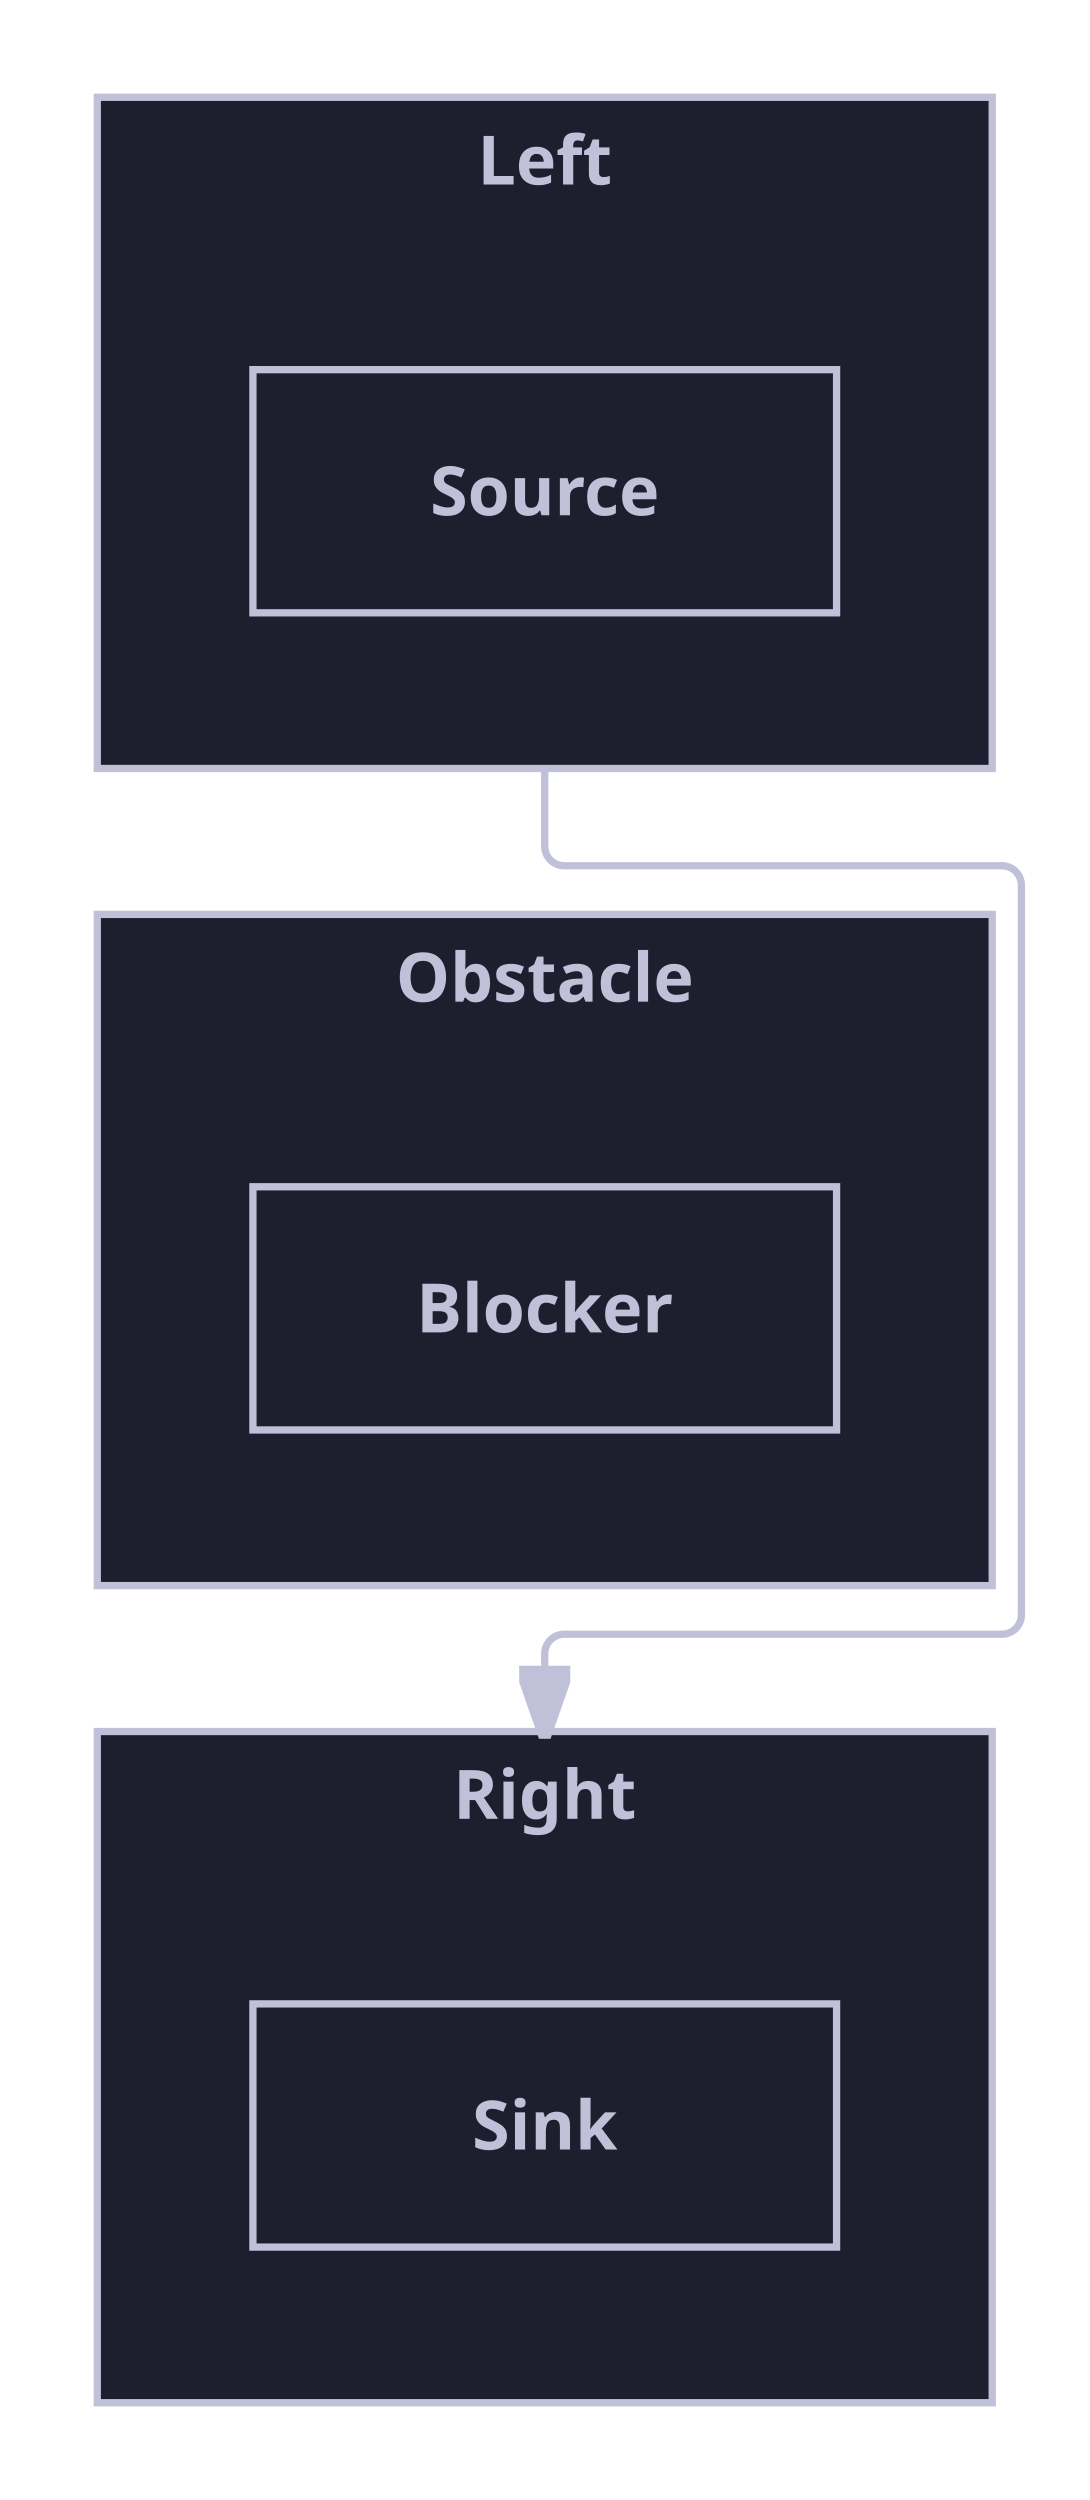
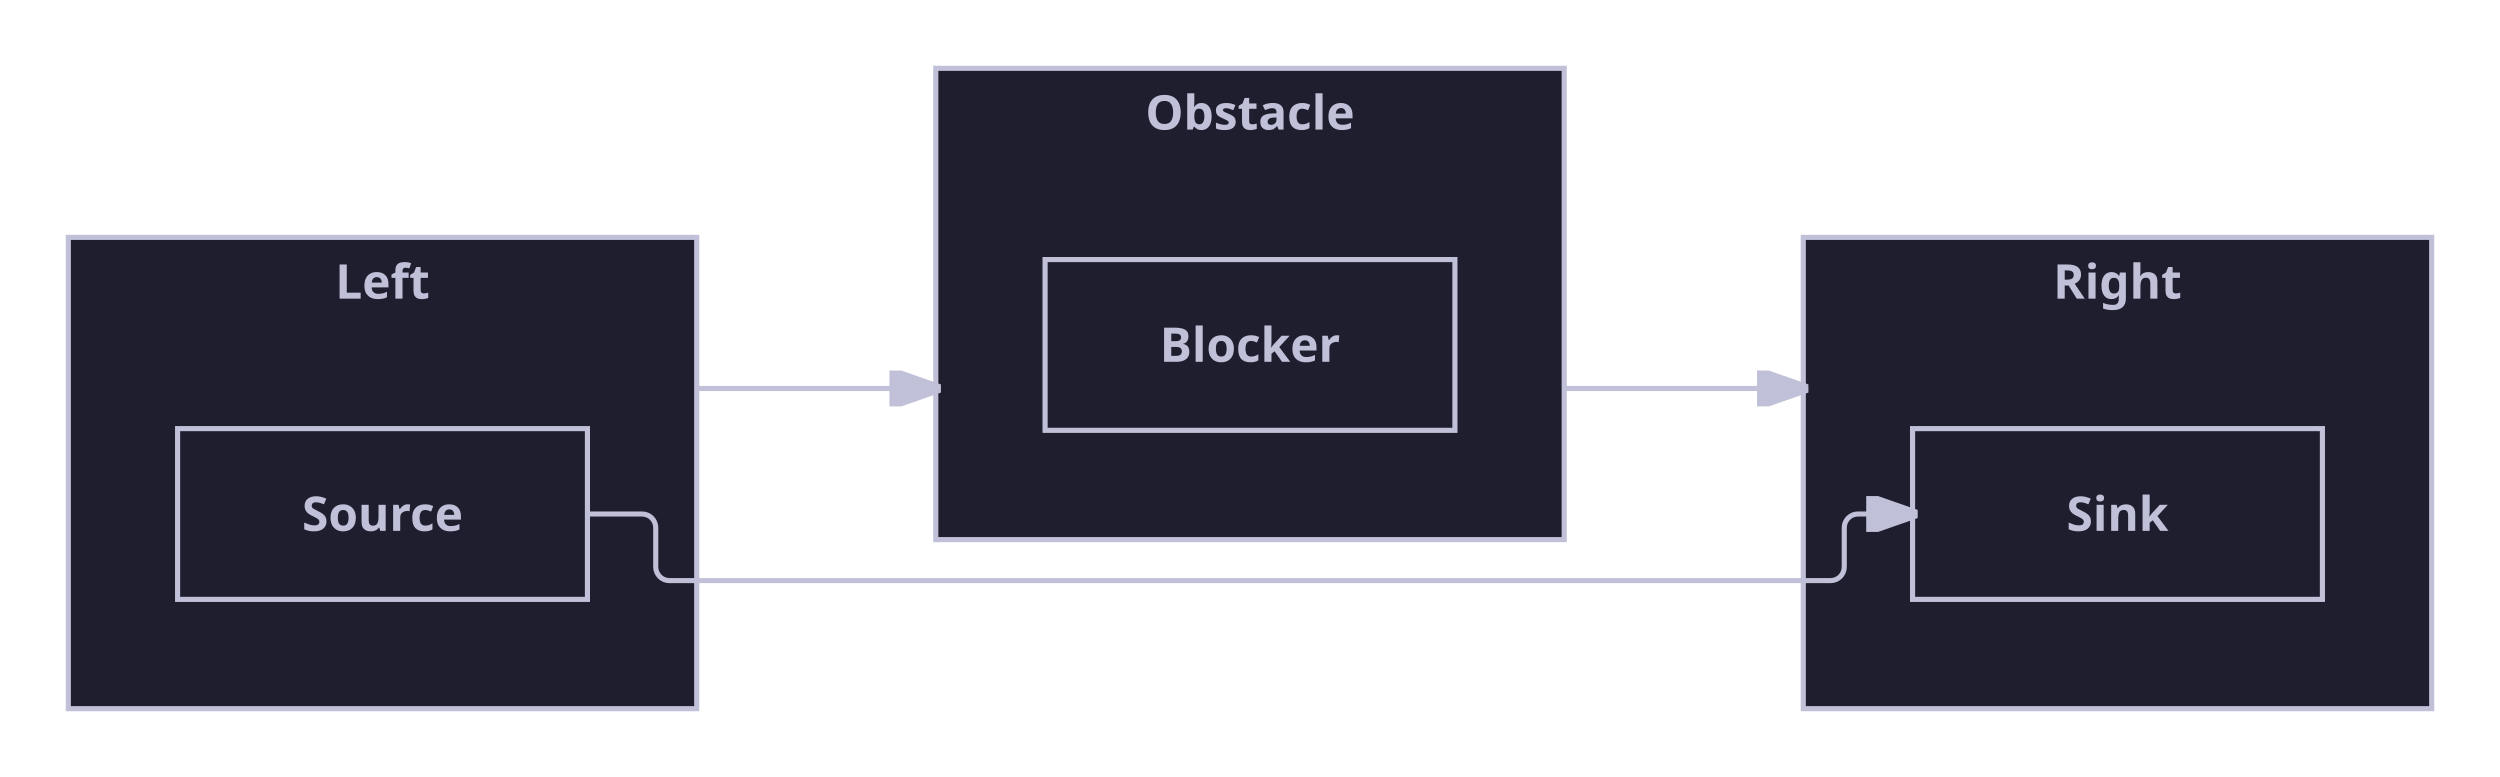
- <svg xmlns="http://www.w3.org/2000/svg" width="224.00" height="514.00" viewBox="0 0 224.00 514.00">
+ <svg xmlns="http://www.w3.org/2000/svg" width="732.00" height="227.50" viewBox="0 0 732.00 227.50">
  <defs>
    <marker id="line-end-open-chevron" markerWidth="10" markerHeight="7" refX="9" refY="3.5" orient="auto">
      <polyline points="0 0, 10 3.5, 0 7" fill="none" stroke="#C0C0D8" stroke-width="1.50" />
    </marker>
    <marker id="line-end-hollow-triangle" markerWidth="10" markerHeight="7" refX="9" refY="3.5" orient="auto">
      <polygon points="0 0, 10 3.5, 0 7" fill="#1E1E2E" stroke="#C0C0D8" stroke-width="1.50" />
    </marker>
    <marker id="line-end-filled-arrow" markerWidth="10" markerHeight="7" refX="9" refY="3.5" orient="auto">
      <polygon points="0 0, 10 3.5, 0 7" fill="#C0C0D8" stroke="#C0C0D8" stroke-width="1.50" />
    </marker>
    <marker id="line-end-hollow-triangle-crossbar" markerWidth="10" markerHeight="7" refX="9" refY="3.5" orient="auto">
      <polygon points="0 0, 10 3.5, 0 7" fill="#1E1E2E" stroke="#C0C0D8" stroke-width="1.50" />
      <line x1="7" y1="0" x2="7" y2="7" stroke="#C0C0D8" stroke-width="1.50" />
    </marker>
    <marker id="line-end-hollow-diamond" markerWidth="14" markerHeight="8" refX="13" refY="4" orient="auto">
      <polygon points="1 4, 7 0, 13 4, 7 8" fill="#1E1E2E" stroke="#C0C0D8" stroke-width="1.50" />
    </marker>
    <marker id="line-end-filled-diamond" markerWidth="14" markerHeight="8" refX="13" refY="4" orient="auto">
      <polygon points="1 4, 7 0, 13 4, 7 8" fill="#C0C0D8" stroke="#C0C0D8" stroke-width="1.50" />
    </marker>
    <marker id="line-end-circle" markerWidth="10" markerHeight="10" refX="9" refY="5" orient="auto">
      <circle cx="5" cy="5" r="4" fill="#1E1E2E" stroke="#C0C0D8" stroke-width="1.50" />
    </marker>
    <marker id="line-end-bar" markerWidth="4" markerHeight="12" refX="2" refY="6" orient="auto">
      <line x1="2" y1="0" x2="2" y2="12" stroke="#C0C0D8" stroke-width="1.50" />
    </marker>
    <filter id="label-bg" x="-0.05" y="-0.05" width="1.1" height="1.1">
      <feFlood flood-color="#1E1E2E" />
      <feComposite in="SourceGraphic" operator="over" />
    </filter>
  </defs>
-   <rect x="20.00" y="20.00" width="184.00" height="138.00" fill="#1E1E2E" stroke="#C0C0D8" stroke-width="1.50" />
-   <text x="112.00" y="33.00" font-family="Noto Sans, sans-serif" font-size="14.00" font-weight="bold" fill="#C0C0D8" text-anchor="middle" dominant-baseline="middle">Left</text>
-   <rect x="52.00" y="76.00" width="120.00" height="50.00" fill="#1E1E2E" stroke="#C0C0D8" stroke-width="1.50" />
-   <text x="112.00" y="101.00" font-family="Noto Sans, sans-serif" font-size="14.00" font-weight="bold" fill="#C0C0D8" text-anchor="middle" dominant-baseline="middle">Source</text>
-   <rect x="20.00" y="188.00" width="184.00" height="138.00" fill="#1E1E2E" stroke="#C0C0D8" stroke-width="1.50" />
-   <text x="112.00" y="201.00" font-family="Noto Sans, sans-serif" font-size="14.00" font-weight="bold" fill="#C0C0D8" text-anchor="middle" dominant-baseline="middle">Obstacle</text>
-   <rect x="52.00" y="244.00" width="120.00" height="50.00" fill="#1E1E2E" stroke="#C0C0D8" stroke-width="1.50" />
-   <text x="112.00" y="269.00" font-family="Noto Sans, sans-serif" font-size="14.00" font-weight="bold" fill="#C0C0D8" text-anchor="middle" dominant-baseline="middle">Blocker</text>
-   <rect x="20.00" y="356.00" width="184.00" height="138.00" fill="#1E1E2E" stroke="#C0C0D8" stroke-width="1.50" />
-   <text x="112.00" y="369.00" font-family="Noto Sans, sans-serif" font-size="14.00" font-weight="bold" fill="#C0C0D8" text-anchor="middle" dominant-baseline="middle">Right</text>
-   <rect x="52.00" y="412.00" width="120.00" height="50.00" fill="#1E1E2E" stroke="#C0C0D8" stroke-width="1.50" />
-   <text x="112.00" y="437.00" font-family="Noto Sans, sans-serif" font-size="14.00" font-weight="bold" fill="#C0C0D8" text-anchor="middle" dominant-baseline="middle">Sink</text>
-   <path d="M 112.00 158.00 L 112.00 174.00 A 4.00 4.00 0 0 0 116.00 178.00 L 206.00 178.00 A 4.00 4.00 0 0 1 210.00 182.00 L 210.00 332.00 A 4.00 4.00 0 0 1 206.00 336.00 L 116.00 336.00 A 4.00 4.00 0 0 0 112.00 340.00 L 112.00 356.00" fill="none" stroke="#C0C0D8" stroke-width="1.50" marker-end="url(#line-end-filled-arrow)" />
+   <rect x="20.00" y="69.50" width="184.00" height="138.00" fill="#1E1E2E" stroke="#C0C0D8" stroke-width="1.50" />
+   <text x="112.00" y="82.50" font-family="Noto Sans, sans-serif" font-size="14.00" font-weight="bold" fill="#C0C0D8" text-anchor="middle" dominant-baseline="middle">Left</text>
+   <rect x="52.00" y="125.50" width="120.00" height="50.00" fill="#1E1E2E" stroke="#C0C0D8" stroke-width="1.50" />
+   <text x="112.00" y="150.50" font-family="Noto Sans, sans-serif" font-size="14.00" font-weight="bold" fill="#C0C0D8" text-anchor="middle" dominant-baseline="middle">Source</text>
+   <rect x="274.00" y="20.00" width="184.00" height="138.00" fill="#1E1E2E" stroke="#C0C0D8" stroke-width="1.50" />
+   <text x="366.00" y="33.00" font-family="Noto Sans, sans-serif" font-size="14.00" font-weight="bold" fill="#C0C0D8" text-anchor="middle" dominant-baseline="middle">Obstacle</text>
+   <rect x="306.00" y="76.00" width="120.00" height="50.00" fill="#1E1E2E" stroke="#C0C0D8" stroke-width="1.50" />
+   <text x="366.00" y="101.00" font-family="Noto Sans, sans-serif" font-size="14.00" font-weight="bold" fill="#C0C0D8" text-anchor="middle" dominant-baseline="middle">Blocker</text>
+   <rect x="528.00" y="69.50" width="184.00" height="138.00" fill="#1E1E2E" stroke="#C0C0D8" stroke-width="1.50" />
+   <text x="620.00" y="82.50" font-family="Noto Sans, sans-serif" font-size="14.00" font-weight="bold" fill="#C0C0D8" text-anchor="middle" dominant-baseline="middle">Right</text>
+   <rect x="560.00" y="125.50" width="120.00" height="50.00" fill="#1E1E2E" stroke="#C0C0D8" stroke-width="1.50" />
+   <text x="620.00" y="150.50" font-family="Noto Sans, sans-serif" font-size="14.00" font-weight="bold" fill="#C0C0D8" text-anchor="middle" dominant-baseline="middle">Sink</text>
+   <path d="M 172.00 150.50 L 188.00 150.50 A 4.00 4.00 0 0 1 192.00 154.50 L 192.00 166.00 A 4.00 4.00 0 0 0 196.00 170.00 L 536.00 170.00 A 4.00 4.00 0 0 0 540.00 166.00 L 540.00 154.50 A 4.00 4.00 0 0 1 544.00 150.50 L 560.00 150.50" fill="none" stroke="#C0C0D8" stroke-width="1.50" marker-end="url(#line-end-filled-arrow)" />
+   <path d="M 204.00 113.75 L 274.00 113.75" fill="none" stroke="#C0C0D8" stroke-width="1.50" marker-end="url(#line-end-filled-arrow)" />
+   <path d="M 458.00 113.75 L 528.00 113.75" fill="none" stroke="#C0C0D8" stroke-width="1.50" marker-end="url(#line-end-filled-arrow)" />
</svg>
